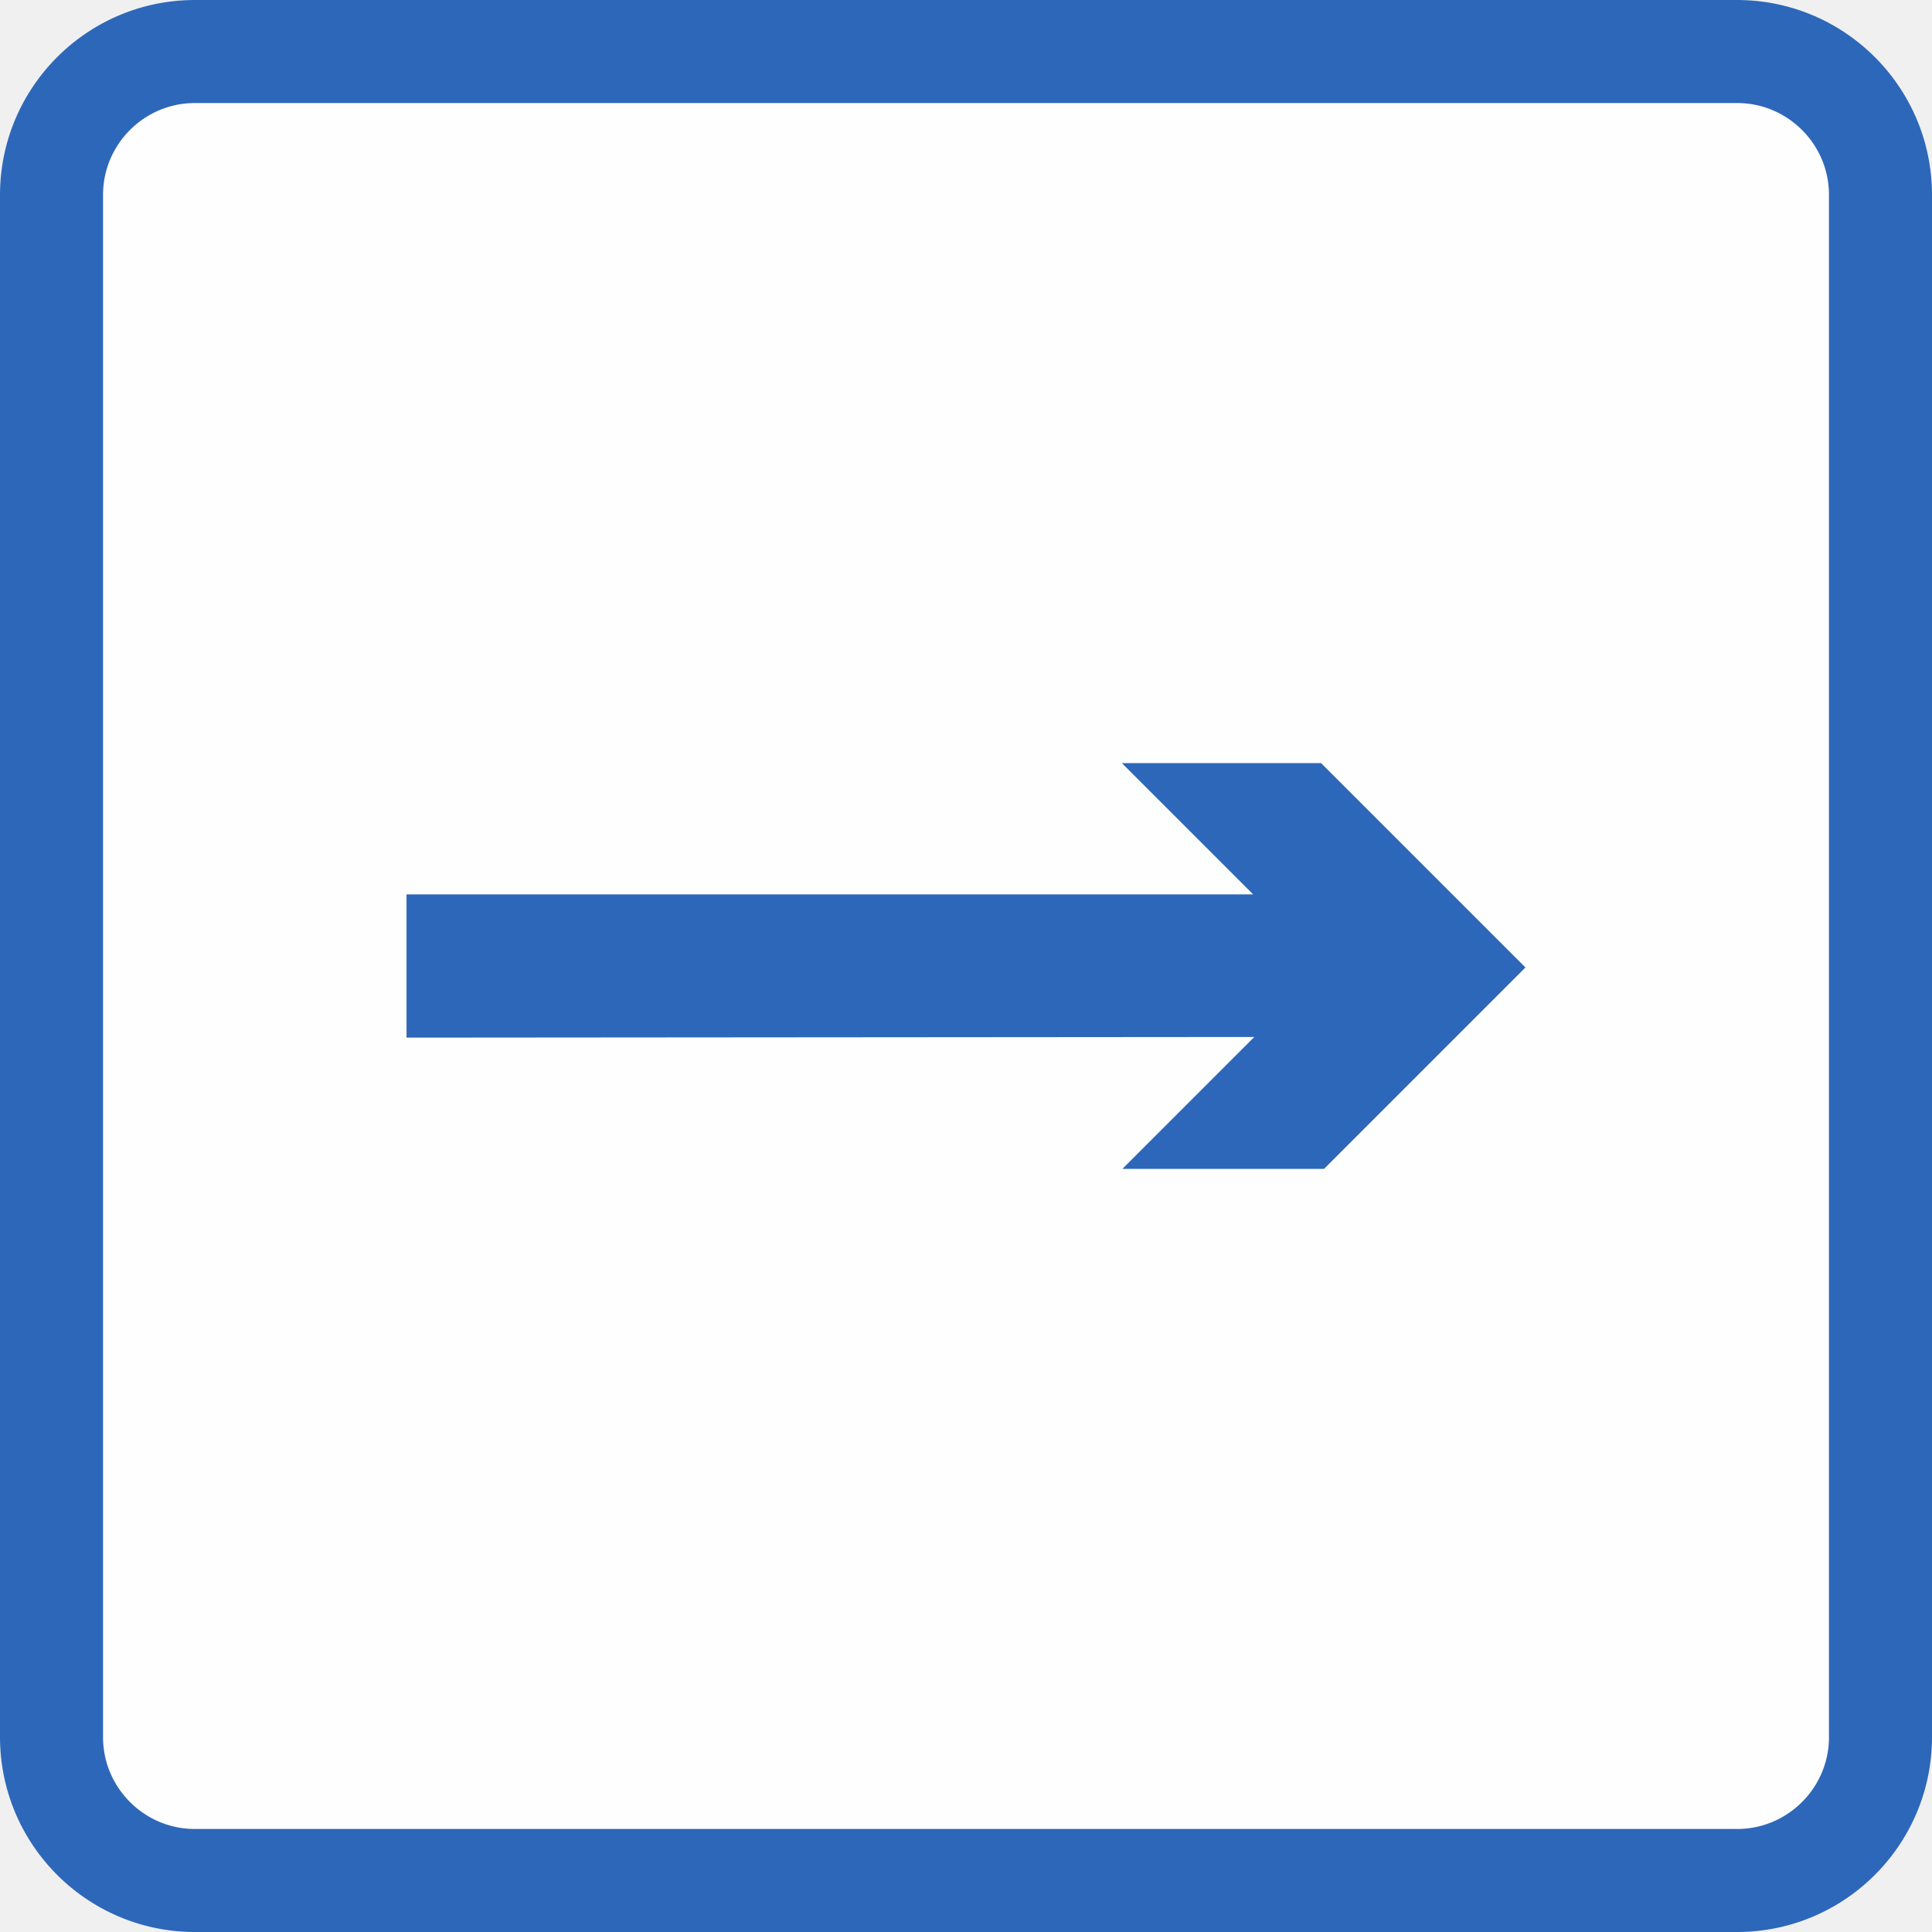
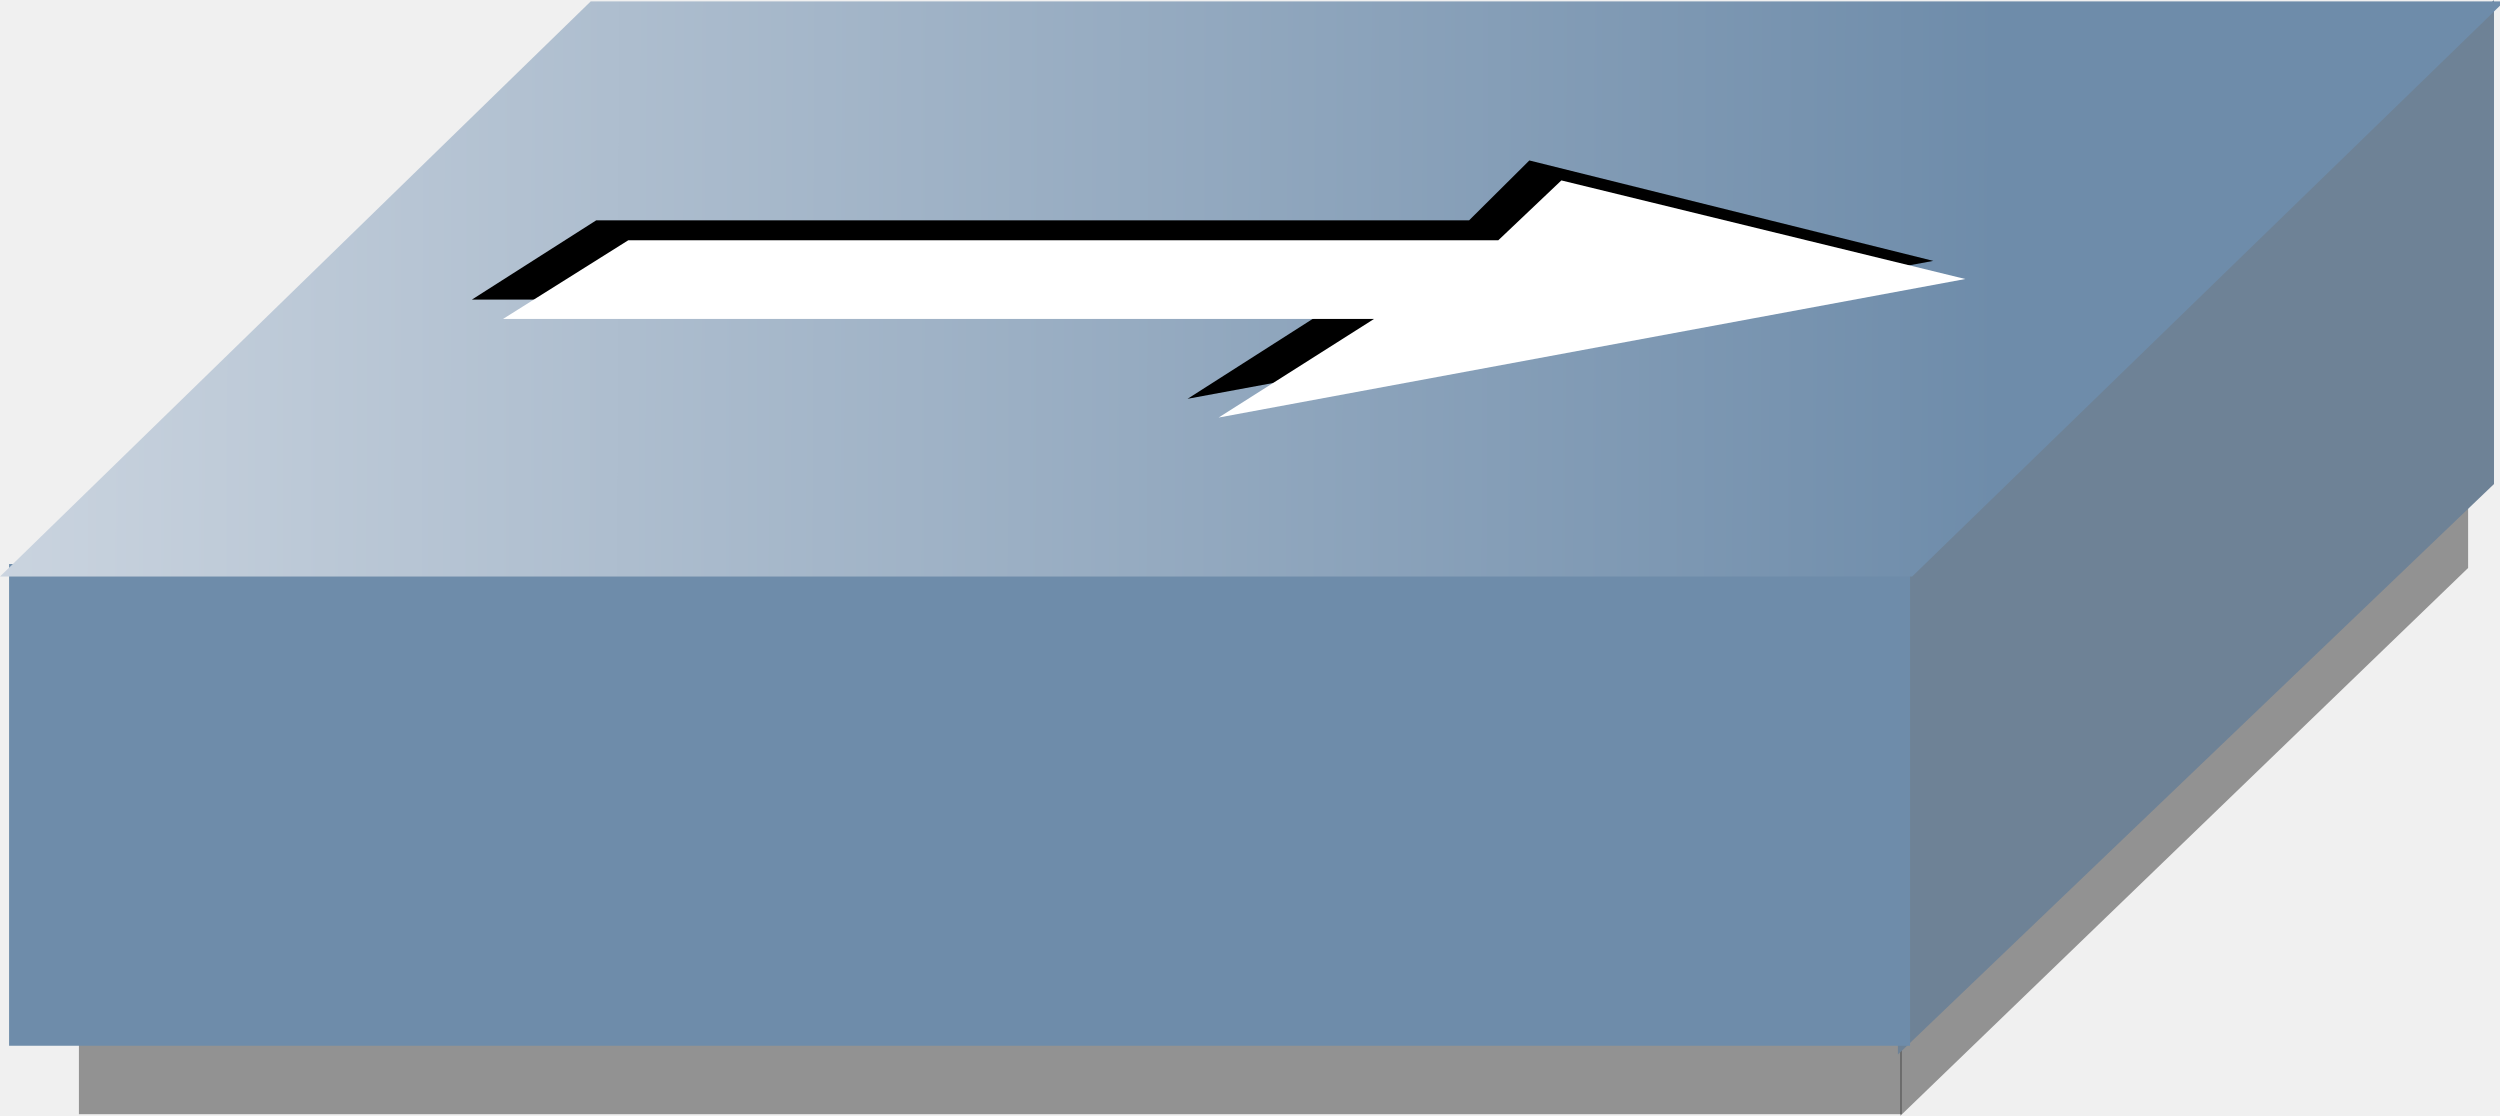
- <svg xmlns="http://www.w3.org/2000/svg" width="60" height="60" viewBox="0 0 300 300" xml:space="preserve" style="fill-rule:evenodd;clip-rule:evenodd;stroke-linejoin:round;stroke-miterlimit:1.414">
-   <path d="M300 30.271C300 13.564 286.436 0 269.729 0H30.271C13.564 0 0 13.564 0 30.271v239.458C0 286.436 13.564 300 30.271 300h239.458C286.436 300 300 286.436 300 269.729V30.271Z" style="fill:#fffefe" />
-   <path d="m269.925.001.195.001.39.008.195.005.194.007.194.008.193.009.386.022.193.013.192.014.192.016.191.016.192.018.191.018.19.02.38.044.19.023.189.025.188.026.189.027.188.028.187.029.188.031.186.031.187.033.186.034.186.035.185.036.185.037.368.078.184.041.183.042.183.043.182.043.364.092.181.047.18.048.181.05.179.05.18.052.179.052.178.054.178.055.177.056.177.057.177.058.176.059.175.06.175.061.175.062.174.063.174.064.173.066.172.066.172.067.172.068.171.07.17.07.17.071.17.073.169.073.168.074.168.076.167.076.167.077.332.158.165.08.165.081.164.083.163.083.163.084.162.085.162.086.161.087.161.088.16.088.159.09.159.091.316.184.157.094.156.094.156.095.155.096.308.196.306.198.152.101.302.204.15.104.149.104.149.105.148.106.294.214.146.109.145.109.145.111.144.111.143.112.143.113.142.113.282.23.139.116.14.117.276.236.137.12.136.12.135.121.135.122.134.122.134.124.132.124.132.125.131.125.26.254.129.128.128.129.254.26.125.131.125.132.124.132.124.134.122.134.122.135.121.135.12.136.12.137.236.276.117.14.116.139.23.282.113.142.113.143.112.143.111.144.111.145.109.145.109.146.214.294.106.148.105.149.104.149.104.15.204.302.101.152.198.306.196.308.096.155.095.156.094.156.094.157.184.316.091.159.09.159.088.16.088.161.087.161.086.162.085.162.084.163.083.163.083.164.081.165.08.165.158.332.077.167.076.167.076.168.074.168.073.169.073.17.071.17.07.17.07.171.068.172.067.172.066.172.066.173.064.174.063.174.062.175.061.175.06.175.059.176.058.177.057.177.056.177.055.178.054.178.052.179.052.18.05.179.05.181.048.18.047.181.092.364.043.182.043.183.042.183.041.184.078.368.037.185.036.185.035.186.034.186.033.187.031.186.031.188.029.187.028.188.027.189.026.188.025.189.023.19.044.38.02.19.018.191.018.192.016.191.016.192.014.192.013.193.022.386.009.193.008.194.007.194.005.195.008.39.002.391v239.458l-.001.196-.001.195-.004.195-.004.195-.005.195-.007.194-.008.194-.009.193-.011.193-.011.193-.013.193-.014.192-.016.192-.016.191-.018.192-.018.191-.02.19-.022.19-.022.19-.023.19-.025.189-.026.188-.027.189-.028.188-.029.187-.031.188-.031.186-.033.187-.034.186-.035.186-.036.185-.037.185-.039.184-.039.184-.041.184-.042.183-.043.183-.043.182-.046.182-.046.182-.047.181-.048.18-.05.181-.05.179-.052.18-.052.179-.054.178-.055.178-.056.177-.057.177-.058.177-.059.176-.06.175-.061.175-.062.175-.063.174-.064.174-.066.173-.066.172-.067.172-.068.172-.07.171-.07.17-.071.17-.073.17-.073.169-.074.168-.076.168-.076.167-.077.167-.079.166-.079.166-.08.165-.081.165-.083.164-.083.163-.084.163-.085.162-.086.162-.087.161-.088.161-.088.16-.09.159-.091.159-.092.158-.092.158-.094.157-.094.156-.095.156-.096.155-.098.154-.098.154-.099.153-.099.153-.101.152-.102.151-.102.151-.104.15-.104.149-.105.149-.106.148-.107.147-.107.147-.109.146-.109.145-.111.145-.111.144-.112.143-.113.143-.113.142-.115.141-.115.141-.116.139-.117.14-.118.138-.118.138-.12.137-.12.136-.121.135-.122.135-.122.134-.124.134-.124.132-.125.132-.125.131-.127.13-.127.13-.128.129-.129.128-.13.127-.13.127-.131.125-.132.125-.132.124-.134.124-.134.122-.135.122-.135.121-.136.12-.137.12-.138.118-.138.118-.14.117-.139.116-.141.115-.141.115-.142.113-.143.113-.143.112-.144.111-.145.111-.145.109-.146.109-.147.107-.147.107-.148.106-.149.105-.149.104-.15.104-.151.102-.151.102-.152.101-.153.099-.153.099-.154.098-.154.098-.155.096-.156.095-.156.094-.157.094-.158.092-.158.092-.159.091-.159.09-.16.088-.161.088-.161.087-.162.086-.162.085-.163.084-.163.083-.164.083-.165.081-.165.08-.166.079-.166.079-.167.077-.167.076-.168.076-.168.074-.169.073-.17.073-.17.071-.17.07-.171.07-.172.068-.172.067-.172.066-.173.066-.174.064-.174.063-.175.062-.175.061-.175.06-.176.059-.177.058-.177.057-.177.056-.178.055-.178.054-.179.052-.18.052-.179.05-.181.05-.18.048-.181.047-.182.046-.182.046-.182.043-.183.043-.183.042-.184.041-.184.039-.184.039-.185.037-.185.036-.186.035-.186.034-.187.033-.186.031-.188.031-.187.029-.188.028-.189.027-.188.026-.189.025-.19.023-.19.022-.19.022-.19.02-.191.018-.192.018-.191.016-.192.016-.192.014-.193.013-.193.011-.193.011-.193.009-.194.008-.194.007-.195.005-.195.004-.195.004-.195.001-.196.001H30.271l-.196-.001-.195-.001-.195-.004-.195-.004-.195-.005-.194-.007-.194-.008-.193-.009-.193-.011-.193-.011-.193-.013-.192-.014-.192-.016-.191-.016-.192-.018-.191-.018-.19-.02-.19-.022-.19-.022-.19-.023-.189-.025-.188-.026-.189-.027-.188-.028-.187-.029-.188-.031-.186-.031-.187-.033-.186-.034-.186-.035-.185-.036-.185-.037-.184-.039-.184-.039-.184-.041-.183-.042-.183-.043-.182-.043-.182-.046-.182-.046-.181-.047-.18-.048-.181-.05-.179-.05-.18-.052-.179-.052-.178-.054-.178-.055-.177-.056-.177-.057-.177-.058-.176-.059-.175-.06-.175-.061-.175-.062-.174-.063-.174-.064-.173-.066-.172-.066-.172-.067-.172-.068-.171-.07-.17-.07-.17-.071-.17-.073-.169-.073-.168-.074-.168-.076-.167-.076-.167-.077-.166-.079-.166-.079-.165-.08-.165-.081-.164-.083-.163-.083-.163-.084-.162-.085-.162-.086-.161-.087-.161-.088-.16-.088-.159-.09-.159-.091-.158-.092-.158-.092-.157-.094-.156-.094-.156-.095-.155-.096-.154-.098-.154-.098-.153-.099-.153-.099-.152-.101-.151-.102-.151-.102-.15-.104-.149-.104-.149-.105-.148-.106-.147-.107-.147-.107-.146-.109-.145-.109-.145-.111-.144-.111-.143-.112-.143-.113-.142-.113-.141-.115-.141-.115-.139-.116-.14-.117-.138-.118-.138-.118-.137-.12-.136-.12-.135-.121-.135-.122-.134-.122-.134-.124-.132-.124-.132-.125-.131-.125-.13-.127-.13-.127-.129-.128-.128-.129-.127-.13-.127-.13-.125-.131-.125-.132-.124-.132-.124-.134-.122-.134-.122-.135-.121-.135-.12-.136-.12-.137-.118-.138-.118-.138-.117-.14-.116-.139-.115-.141-.115-.141-.113-.142-.113-.143-.112-.143-.111-.144-.111-.145-.109-.145-.109-.146-.107-.147-.107-.147-.106-.148-.105-.149-.104-.149-.104-.15-.102-.151-.102-.151-.101-.152-.099-.153-.099-.153-.098-.154-.098-.154-.096-.155-.095-.156-.094-.156-.094-.157-.092-.158-.092-.158-.091-.159-.09-.159-.088-.16-.088-.161-.087-.161-.086-.162-.085-.162-.084-.163-.083-.163-.083-.164-.081-.165-.08-.165-.079-.166-.079-.166-.077-.167-.076-.167-.076-.168-.074-.168-.073-.169-.073-.17-.071-.17-.07-.17-.07-.171-.068-.172-.067-.172-.066-.172-.066-.173-.064-.174-.063-.174-.062-.175-.061-.175-.06-.175-.059-.176-.058-.177-.057-.177-.056-.177-.055-.178-.054-.178-.052-.179-.052-.18-.05-.179-.05-.181-.048-.18-.047-.181-.046-.182-.046-.182-.043-.182-.043-.183-.042-.183-.041-.184-.039-.184-.039-.184-.037-.185-.036-.185-.035-.186-.034-.186-.033-.187-.031-.186-.031-.188-.029-.187-.028-.188-.027-.189-.026-.188-.025-.189-.023-.19-.022-.19-.022-.19-.02-.19-.018-.191-.018-.192-.016-.191-.016-.192-.014-.192-.013-.193-.011-.193-.011-.193-.009-.193-.008-.194-.007-.194-.005-.195-.004-.195-.004-.195-.001-.195-.001-.196V30.271l.001-.196.001-.195.004-.195.004-.195.005-.195.007-.194.008-.194.009-.193.011-.193.011-.193.013-.193.014-.192.016-.192.016-.191.018-.192.018-.191.02-.19.022-.19.022-.19.023-.19.025-.189.026-.188.027-.189.028-.188.029-.187.031-.188.031-.186.033-.187.034-.186.035-.186.036-.185.037-.185.039-.184.039-.184.041-.184.042-.183.043-.183.043-.182.046-.182.046-.182.047-.181.048-.18.05-.181.05-.179.052-.18.052-.179.054-.178.055-.178.056-.177.057-.177.058-.177.059-.176.06-.175.061-.175.062-.175.063-.174.064-.174.066-.173.066-.172.067-.172.068-.172.07-.171.07-.17.071-.17.073-.17.073-.169.074-.168.076-.168.076-.167.077-.167.079-.166.079-.166.08-.165.081-.165.083-.164.083-.163.084-.163.085-.162.086-.162.087-.161.088-.161.088-.16.09-.159.091-.159.092-.158.092-.158.094-.157.094-.156.095-.156.096-.155.098-.154.098-.154.099-.153.099-.153.101-.152.102-.151.102-.151.104-.15.104-.149.105-.149.106-.148.107-.147.107-.147.109-.146.109-.145.111-.145.111-.144.112-.143.113-.143.113-.142.115-.141.115-.141.116-.139.117-.14.118-.138.118-.138.12-.137.12-.136.121-.135.122-.135.122-.134.124-.134.124-.132.125-.132.125-.131.127-.13.127-.13.128-.129.129-.128.13-.127.13-.127.131-.125.132-.125.132-.124.134-.124.134-.122.135-.122.135-.121.136-.12.137-.12.138-.118.138-.118.14-.117.139-.116.141-.115.141-.115.142-.113.143-.113.143-.112.144-.111.145-.111.145-.109.146-.109.147-.107.147-.107.148-.106.149-.105.149-.104.15-.104.151-.102.151-.102.152-.101.153-.099.153-.099.154-.098.154-.098.155-.096.156-.095.156-.094.157-.094.158-.092.158-.092.159-.091.159-.09.16-.088.161-.088.161-.087.162-.086.162-.085.163-.084.163-.083.164-.083.165-.081.165-.08.166-.079.166-.079.167-.077.167-.076.168-.076.168-.074.169-.073.17-.073.17-.071.17-.07.171-.07.172-.068.172-.067.172-.066.173-.066.174-.064.174-.063.175-.062.175-.061.175-.06.176-.059.177-.058.177-.057.177-.056.178-.055.178-.054.179-.052.18-.052.179-.05.181-.05.18-.048.181-.047.182-.046.182-.046.182-.043.183-.043.183-.042.184-.041.184-.039.184-.039.185-.037.185-.036.186-.035.186-.034.187-.033.186-.031.188-.031.187-.029.188-.028.189-.027.188-.026.189-.025.19-.023.19-.022.19-.022.19-.02.191-.018.192-.018.191-.016.192-.016.192-.014.193-.013.193-.011.193-.011.193-.009.194-.008.194-.007.195-.005.195-.004.195-.004.195-.001.196-.001h239.458l.196.001ZM30.296 16h-.12l-.093.001-.094.002-.093.002-.093.002-.093.004-.093.004-.092.004-.092.005-.092.005-.091.007-.091.006-.091.007-.091.008-.091.009-.09.008-.09.01-.09.01-.089.01-.089.011-.09.012-.088.012-.089.013-.088.013-.088.014-.088.014-.088.015-.087.015-.088.016-.087.017-.086.017-.087.017-.086.018-.086.018-.086.019-.086.02-.085.02-.085.021-.085.021-.085.021-.085.022-.084.023-.084.023-.084.023-.084.025-.084.024-.083.025-.083.026-.083.026-.082.026-.083.028-.082.027-.082.028-.082.029-.081.029-.082.029-.081.03-.081.031-.081.031-.08.031-.08.032-.08.033-.08.033-.08.033-.079.034-.079.034-.079.035-.079.035-.078.036-.078.036-.078.037-.078.037-.078.038-.077.038-.077.039-.077.039-.076.039-.077.04-.076.041-.076.041-.075.041-.075.042-.075.042-.075.043-.075.043-.074.044-.074.044-.074.044-.073.045-.073.046-.073.045-.073.047-.072.046-.073.048-.071.047-.072.048-.071.049-.071.049-.071.049-.07.05-.07.05-.07.051-.07.051-.069.051-.069.052-.068.052-.069.053-.068.053-.067.053-.068.054-.067.055-.066.054-.067.056-.066.055-.066.056-.065.056-.065.057-.065.057-.064.058-.064.057-.064.059-.063.058-.063.059-.063.06-.062.06-.062.06-.062.06-.061.061-.061.061-.06.062-.06.062-.06.062-.06.063-.059.063-.058.063-.059.064-.057.064-.058.064-.057.065-.057.065-.056.065-.056.066-.055.066-.056.067-.054.066-.055.067-.054.068-.053.067-.053.068-.053.069-.052.068-.052.069-.051.069-.051.07-.051.07-.05.07-.05.07-.049.071-.049.071-.049.071-.048.072-.047.071-.048.073-.046.072-.047.073-.045.073-.046.073-.045.073-.044.074-.044.074-.044.074-.043.075-.043.075-.042.075-.042.075-.041.075-.041.076-.041.076-.04.077-.039.076-.039.077-.039.077-.038.077-.038.078-.037.078-.037.078-.036.078-.036.078-.035.079-.035.079-.034.079-.034.079-.033.08-.033.08-.033.08-.032.08-.031.08-.031.081-.031.081-.03.081-.029.082-.029.081-.029.082-.028.082-.027.082-.028.083-.026.082-.026.083-.026.083-.025.083-.024.084-.025.084-.023.084-.023.084-.023.084-.022.085-.021.085-.021.085-.021.085-.02.085-.02.086-.019.086-.018.086-.018.086-.017.087-.017.086-.017.087-.016.088-.015.087-.015.088-.014.088-.014.088-.013.088-.013.089-.012.088-.012.09-.011.089-.01.089-.01.09-.01.09-.008.09-.009.091-.008.091-.007.091-.006.091-.007.091-.005.092-.005.092-.004.092-.004.093-.004.093-.002.093-.002.093-.002.094-.001.093v239.648l.001.093.004.187.002.093.008.186.004.092.01.184.007.091.006.091.007.091.008.091.009.091.008.09.02.18.01.089.011.089.012.09.012.088.013.089.013.088.028.176.015.088.015.087.016.087.051.261.018.086.019.086.018.086.02.086.02.085.021.085.021.086.021.084.022.085.069.252.025.084.024.084.025.083.078.249.028.082.027.082.028.082.029.082.029.081.029.082.03.081.062.162.031.08.032.08.099.24.034.08.034.078.07.158.072.156.074.156.038.078.038.077.117.231.04.076.04.075.041.076.042.077.042.074.042.075.043.075.043.074.044.075.088.148.09.146.047.074.092.144.048.073.048.072.047.071.049.071.048.071.05.071.05.07.05.071.051.069.05.069.052.07.052.069.052.068.053.069.053.068.053.067.055.068.054.067.055.067.054.065.056.067.056.066.056.065.114.13.057.064.058.064.118.128.059.062.058.062.061.064.06.061.06.062.122.122.062.061.061.059.126.12.063.059.063.058.064.059.064.057.064.058.13.114.065.056.066.056.066.055.067.056.066.054.068.055.067.054.067.053.136.106.068.052.07.052.069.052.069.05.071.051.14.1.071.05.071.048.071.049.071.048.073.047.072.048.072.047.072.045.073.046.074.046.073.045.074.044.074.045.148.086.076.043.074.042.075.042.152.082.077.041.076.04.077.039.076.04.231.114.078.037.078.036.079.037.079.036.156.07.079.034.08.034.081.034.078.032.081.033.081.032.079.031.162.062.082.03.081.029.08.029.083.029.164.056.083.027.164.052.085.026.083.025.082.024.084.024.085.024.168.046.085.022.086.022.083.02.086.021.085.02.085.019.087.02.172.036.086.017.088.017.087.017.087.016.174.03.088.014.089.014.176.026.091.012.088.012.089.011.089.01.18.02.09.008.09.009.091.008.184.014.091.006.09.005.093.005.093.004.092.004.093.004.092.002.188.004.093.001h239.648l.093-.001.094-.002.094-.002.092-.002.093-.004.092-.004.093-.004.093-.005.09-.005.091-.006.092-.007.092-.007.091-.008.09-.009.09-.008.09-.01.09-.01.089-.01.089-.011.088-.012.091-.012.088-.013.088-.013.089-.014.088-.014.087-.015.087-.015.087-.016.087-.017.088-.017.086-.017.086-.018.086-.018.087-.02.085-.019.085-.02.086-.021.084-.02.085-.022.085-.022.084-.023.084-.023.085-.024.084-.024.082-.024.083-.025.085-.026.082-.026.082-.026.083-.028.082-.027.082-.028.082-.029.081-.029.081-.029.082-.03.081-.031.081-.031.079-.031.081-.032.081-.033.078-.032.081-.034.081-.034.077-.034.078-.035.079-.035.079-.036.079-.036.078-.037.078-.037.077-.038.076-.038.078-.039.077-.039.076-.039.077-.04.075-.04.076-.041.077-.043.074-.041.075-.042.076-.043.074-.043.074-.043.074-.045.074-.044.073-.045.073-.046.074-.046.072-.045.071-.047.074-.048.072-.048.071-.047.071-.049.07-.048.072-.05.07-.05.071-.05.07-.051.068-.05.07-.052.07-.053.067-.051.069-.053.068-.053.067-.053.067-.054.068-.055.067-.055.065-.054.067-.057.066-.055.065-.056.065-.057.064-.057.065-.058.064-.057.064-.059.064-.059.062-.058.063-.06.063-.06.061-.059.062-.061.061-.061.061-.061.061-.062.059-.061.06-.063.06-.063.058-.062.059-.064.059-.064.057-.064.058-.065.057-.064.057-.065.056-.065.055-.066.057-.067.054-.065.055-.067.055-.068.054-.067.053-.067.053-.068.053-.069.051-.067.053-.07.052-.07.05-.068.051-.07.05-.071.05-.07.05-.072.048-.07.049-.071.047-.071.048-.072.048-.074.047-.071.045-.072.046-.074.046-.073.045-.073.044-.074.045-.074.043-.074.043-.074.043-.076.042-.075.041-.074.043-.077.041-.076.04-.075.04-.077.039-.076.039-.077.039-.078.038-.076.038-.077.037-.078.037-.078.036-.079.036-.079.035-.079.035-.078.034-.077.034-.081.034-.081.032-.078.033-.081.032-.081.031-.079.031-.081.031-.081.03-.082.029-.081.029-.081.029-.082.028-.082.027-.082.028-.083.026-.082.026-.082.026-.085.025-.083.024-.082.024-.084.024-.085.023-.084.023-.084.022-.085.022-.085.02-.084.021-.086.02-.085.019-.085.02-.087.018-.086.018-.086.017-.086.017-.088.017-.087.016-.087.015-.087.015-.087.014-.088.014-.089.013-.088.013-.088.012-.091.012-.088.011-.089.01-.089.01-.09.01-.09.008-.09.009-.09.008-.091.007-.092.007-.092.006-.091.005-.09.005-.093.004-.093.004-.092.004-.093.002-.092.002-.094.002-.094.001-.093V30.176l-.001-.093-.002-.094-.002-.094-.002-.092-.004-.093-.004-.092-.004-.093-.005-.093-.005-.09-.006-.091-.007-.092-.007-.092-.008-.091-.009-.09-.008-.09-.01-.09-.01-.09-.01-.089-.011-.089-.012-.088-.012-.091-.013-.088-.013-.088-.014-.089-.014-.088-.015-.087-.015-.087-.016-.087-.017-.087-.017-.088-.017-.086-.018-.086-.018-.086-.02-.087-.019-.085-.02-.085-.021-.086-.02-.083-.022-.086-.022-.085-.023-.084-.023-.084-.024-.085-.024-.084-.024-.082-.025-.083-.026-.085-.026-.082-.026-.082-.027-.083-.028-.082-.028-.082-.029-.083-.029-.08-.029-.081-.03-.082-.031-.081-.031-.081-.031-.079-.032-.081-.033-.081-.032-.078-.034-.081-.034-.08-.034-.079-.035-.078-.035-.078-.036-.079-.037-.079-.036-.078-.037-.078-.038-.077-.038-.077-.038-.077-.04-.076-.039-.077-.04-.076-.041-.077-.041-.076-.041-.076-.042-.075-.042-.074-.043-.076-.043-.074-.043-.074-.045-.074-.044-.074-.045-.073-.046-.074-.046-.073-.045-.072-.047-.072-.048-.072-.047-.073-.048-.071-.049-.071-.048-.071-.05-.071-.05-.07-.05-.07-.051-.071-.05-.069-.052-.069-.052-.07-.052-.068-.053-.068-.053-.068-.053-.067-.054-.067-.055-.068-.054-.066-.056-.067-.055-.066-.056-.066-.056-.065-.057-.065-.057-.065-.058-.064-.057-.064-.059-.064-.058-.063-.059-.063-.06-.063-.06-.063-.059-.061-.061-.062-.061-.061-.061-.061-.062-.06-.061-.06-.064-.061-.062-.058-.062-.059-.064-.059-.064-.059-.064-.058-.064-.057-.065-.057-.065-.057-.065-.056-.066-.056-.067-.056-.065-.054-.067-.055-.067-.054-.068-.055-.067-.053-.068-.053-.069-.053-.068-.052-.069-.052-.07-.052-.069-.05-.069-.051-.071-.05-.07-.05-.071-.05-.071-.048-.071-.049-.071-.047-.072-.048-.073-.048-.072-.046-.072-.046-.074-.047-.073-.045-.073-.045-.074-.044-.074-.044-.075-.044-.074-.043-.075-.043-.075-.042-.074-.042-.077-.042-.076-.041-.075-.04-.076-.04-.077-.039-.077-.039-.077-.039-.077-.038-.078-.038-.078-.037-.078-.037-.078-.036-.078-.036-.079-.035-.079-.035-.078-.034-.08-.034-.08-.033-.08-.033-.08-.033-.08-.032-.08-.031-.081-.031-.081-.031-.081-.03-.082-.029-.081-.029-.082-.029-.082-.028-.082-.027-.082-.028-.083-.026-.083-.026-.083-.026-.083-.025-.084-.024-.084-.025-.084-.023-.084-.023-.084-.023-.085-.022-.084-.021-.086-.021-.085-.021-.085-.02-.086-.02-.086-.018-.086-.019-.086-.018-.087-.017-.087-.017-.087-.017-.087-.016-.087-.015-.088-.015-.088-.014-.088-.014-.088-.013-.089-.013-.088-.012-.09-.012-.089-.011-.089-.01-.09-.01-.09-.01-.09-.008-.091-.009-.091-.008-.091-.007-.091-.006-.091-.007-.092-.005-.092-.005-.092-.004-.093-.004-.093-.004-.093-.002-.093-.002-.094-.002-.093-.001H30.296Z" style="fill:#2d67b9" />
-   <g>
-     <path d="m154.098 161.02-20.481 20.481h31.316l31.27-31.27-31.732-31.732h-30.936l20.379 20.378H22.456v22.247l131.642-.104Z" style="fill:#2d67b9" transform="translate(40.67)" />
-   </g>
+ <svg xmlns="http://www.w3.org/2000/svg" xmlns:xlink="http://www.w3.org/1999/xlink" id="svg1998" width="72.14" height="32.198" version="1.0">
+   <defs id="defs2001">
+     <linearGradient id="linearGradient6603">
+       <stop style="stop-color:#506eaa;stop-opacity:1;" offset="0" id="stop6605" />
+       <stop style="stop-color:#506eaa;stop-opacity:0;" offset="1" id="stop6607" />
+     </linearGradient>
+     <linearGradient id="linearGradient6587">
+       <stop style="stop-color:#6e8caa;stop-opacity:1;" offset="0" id="stop6589" />
+       <stop style="stop-color:#edeff3;stop-opacity:1;" offset="1" id="stop6591" />
+     </linearGradient>
+     <marker orient="auto" refY="0" refX="0" id="Arrow2Lstart" style="overflow:visible">
+       <path id="path11918" style="font-size:12px;fill-rule:evenodd;stroke-width:0.625;stroke-linejoin:round" d="M 8.719,4.034 L -2.207,0.016 L 8.719,-4.002 C 6.973,-1.63 6.983,1.616 8.719,4.034 z " transform="matrix(1.1,0,0,1.1,1.1,0)" />
+     </marker>
+     <marker orient="auto" refY="0" refX="0" id="Arrow1Send" style="overflow:visible">
+       <path id="path11921" d="M 0,0 L 5,-5 L -12.5,0 L 5,5 L 0,0 z " style="fill-rule:evenodd;stroke:#000000;stroke-width:1pt;marker-start:none" transform="matrix(-0.2,0,0,-0.2,-1.2,0)" />
+     </marker>
+     <marker orient="auto" refY="0" refX="0" id="Arrow1Lstart" style="overflow:visible">
+       <path id="path11936" d="M 0,0 L 5,-5 L -12.5,0 L 5,5 L 0,0 z " style="fill-rule:evenodd;stroke:#000000;stroke-width:1pt;marker-start:none" transform="matrix(0.8,0,0,0.8,10,0)" />
+     </marker>
+     <linearGradient xlink:href="#linearGradient6587" id="linearGradient6593" x1="3.956" y1="0.643" x2="-1.266" y2="0.627" gradientUnits="userSpaceOnUse" gradientTransform="matrix(1.119123,0,0,1.09281,-7.833718e-3,-0.353953)" />
+     <linearGradient xlink:href="#linearGradient6603" id="linearGradient6609" x1="2.28" y1="1.452" x2="-0.413" y2="1.465" gradientUnits="userSpaceOnUse" gradientTransform="matrix(1.119124,0,0,1.09281,-7.8336875e-3,-0.353953)" />
+     <linearGradient xlink:href="#linearGradient6587" id="linearGradient11856" gradientUnits="userSpaceOnUse" gradientTransform="matrix(15.1916,0,0,15.33747,-2.531938,3.061917e-2)" x1="3.956" y1="0.643" x2="-1.266" y2="0.627" />
+   </defs>
+   <path style="fill:#000000;fill-opacity:0.392;stroke:none;stroke-width:0.001" d="M 2.277,16.455 L 2.277,32.151 L 54.874,32.151 L 54.874,16.455 L 2.277,16.455" id="path13703" />
+   <path style="fill:#000000;fill-opacity:0.392;stroke:none;stroke-width:0.001" d="M 54.836,18.785 L 71.22,2.976 L 71.22,16.389 L 54.836,32.198 L 54.836,18.785" id="path14592" />
+   <path style="fill:#6e8296;fill-opacity:1;stroke:none;stroke-width:0.001" d="M 54.766,16.462 L 71.967,2.4980018e-15 L 71.967,13.967 L 54.766,30.429 L 54.766,16.462" id="path2009" />
+   <path style="fill:#6e8caa;fill-opacity:1;stroke:none;stroke-width:0.001" d="M 0.262,16.276 L 0.262,30.176 L 55.117,30.176 L 55.117,16.276 L 0.262,16.276" id="path2007" />
+   <path style="fill:url(#linearGradient11856);fill-opacity:1;stroke:none;stroke-width:0.015;stroke-opacity:1" d="M 55.176,16.636 L 72.266,0.041 L 17.045,0.041 L 0,16.636 L 55.176,16.636" id="path2013" />
+   <path style="fill:#000000;stroke:none;stroke-width:0.001" d="M 17.204,6.358 L 13.617,8.645 L 38.751,8.645 L 34.268,11.508 L 55.787,7.528 L 44.131,4.63 L 42.392,6.358 L 17.204,6.358" id="path2019" />
+   <path style="fill:#ffffff;stroke:none;stroke-width:0.001" d="M 18.128,6.934 L 14.514,9.204 L 39.648,9.204 L 35.164,12.049 L 56.711,8.051 L 45.055,5.206 L 43.234,6.934 L 18.128,6.934" id="path2027" />
</svg>
